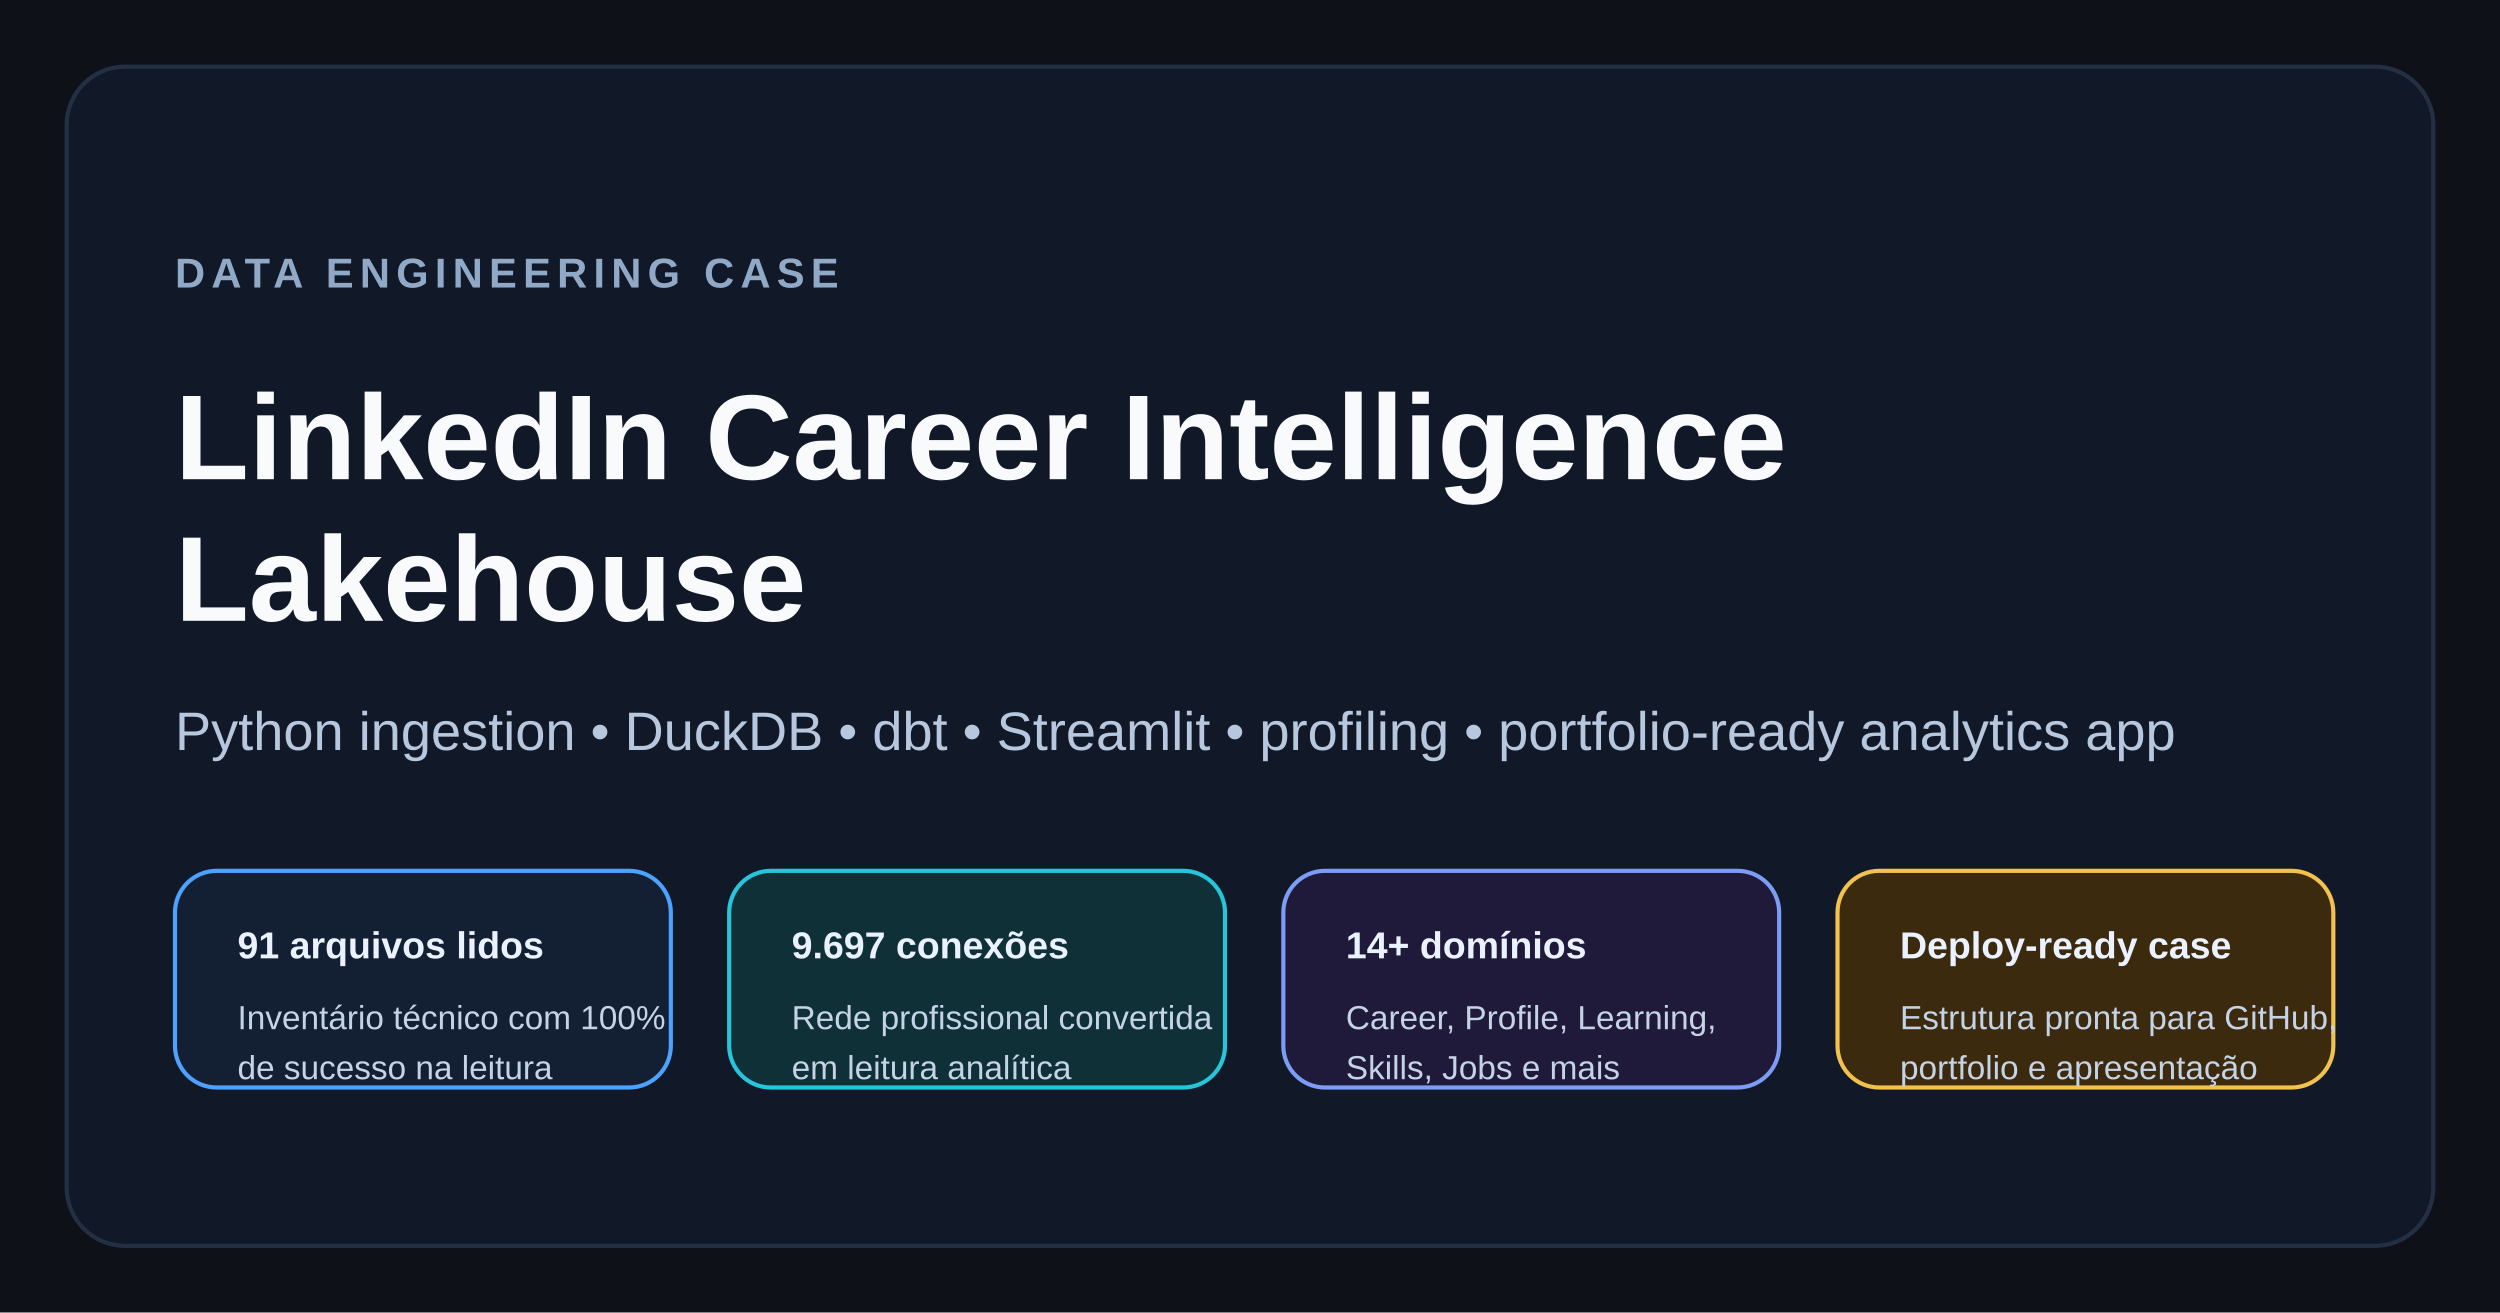
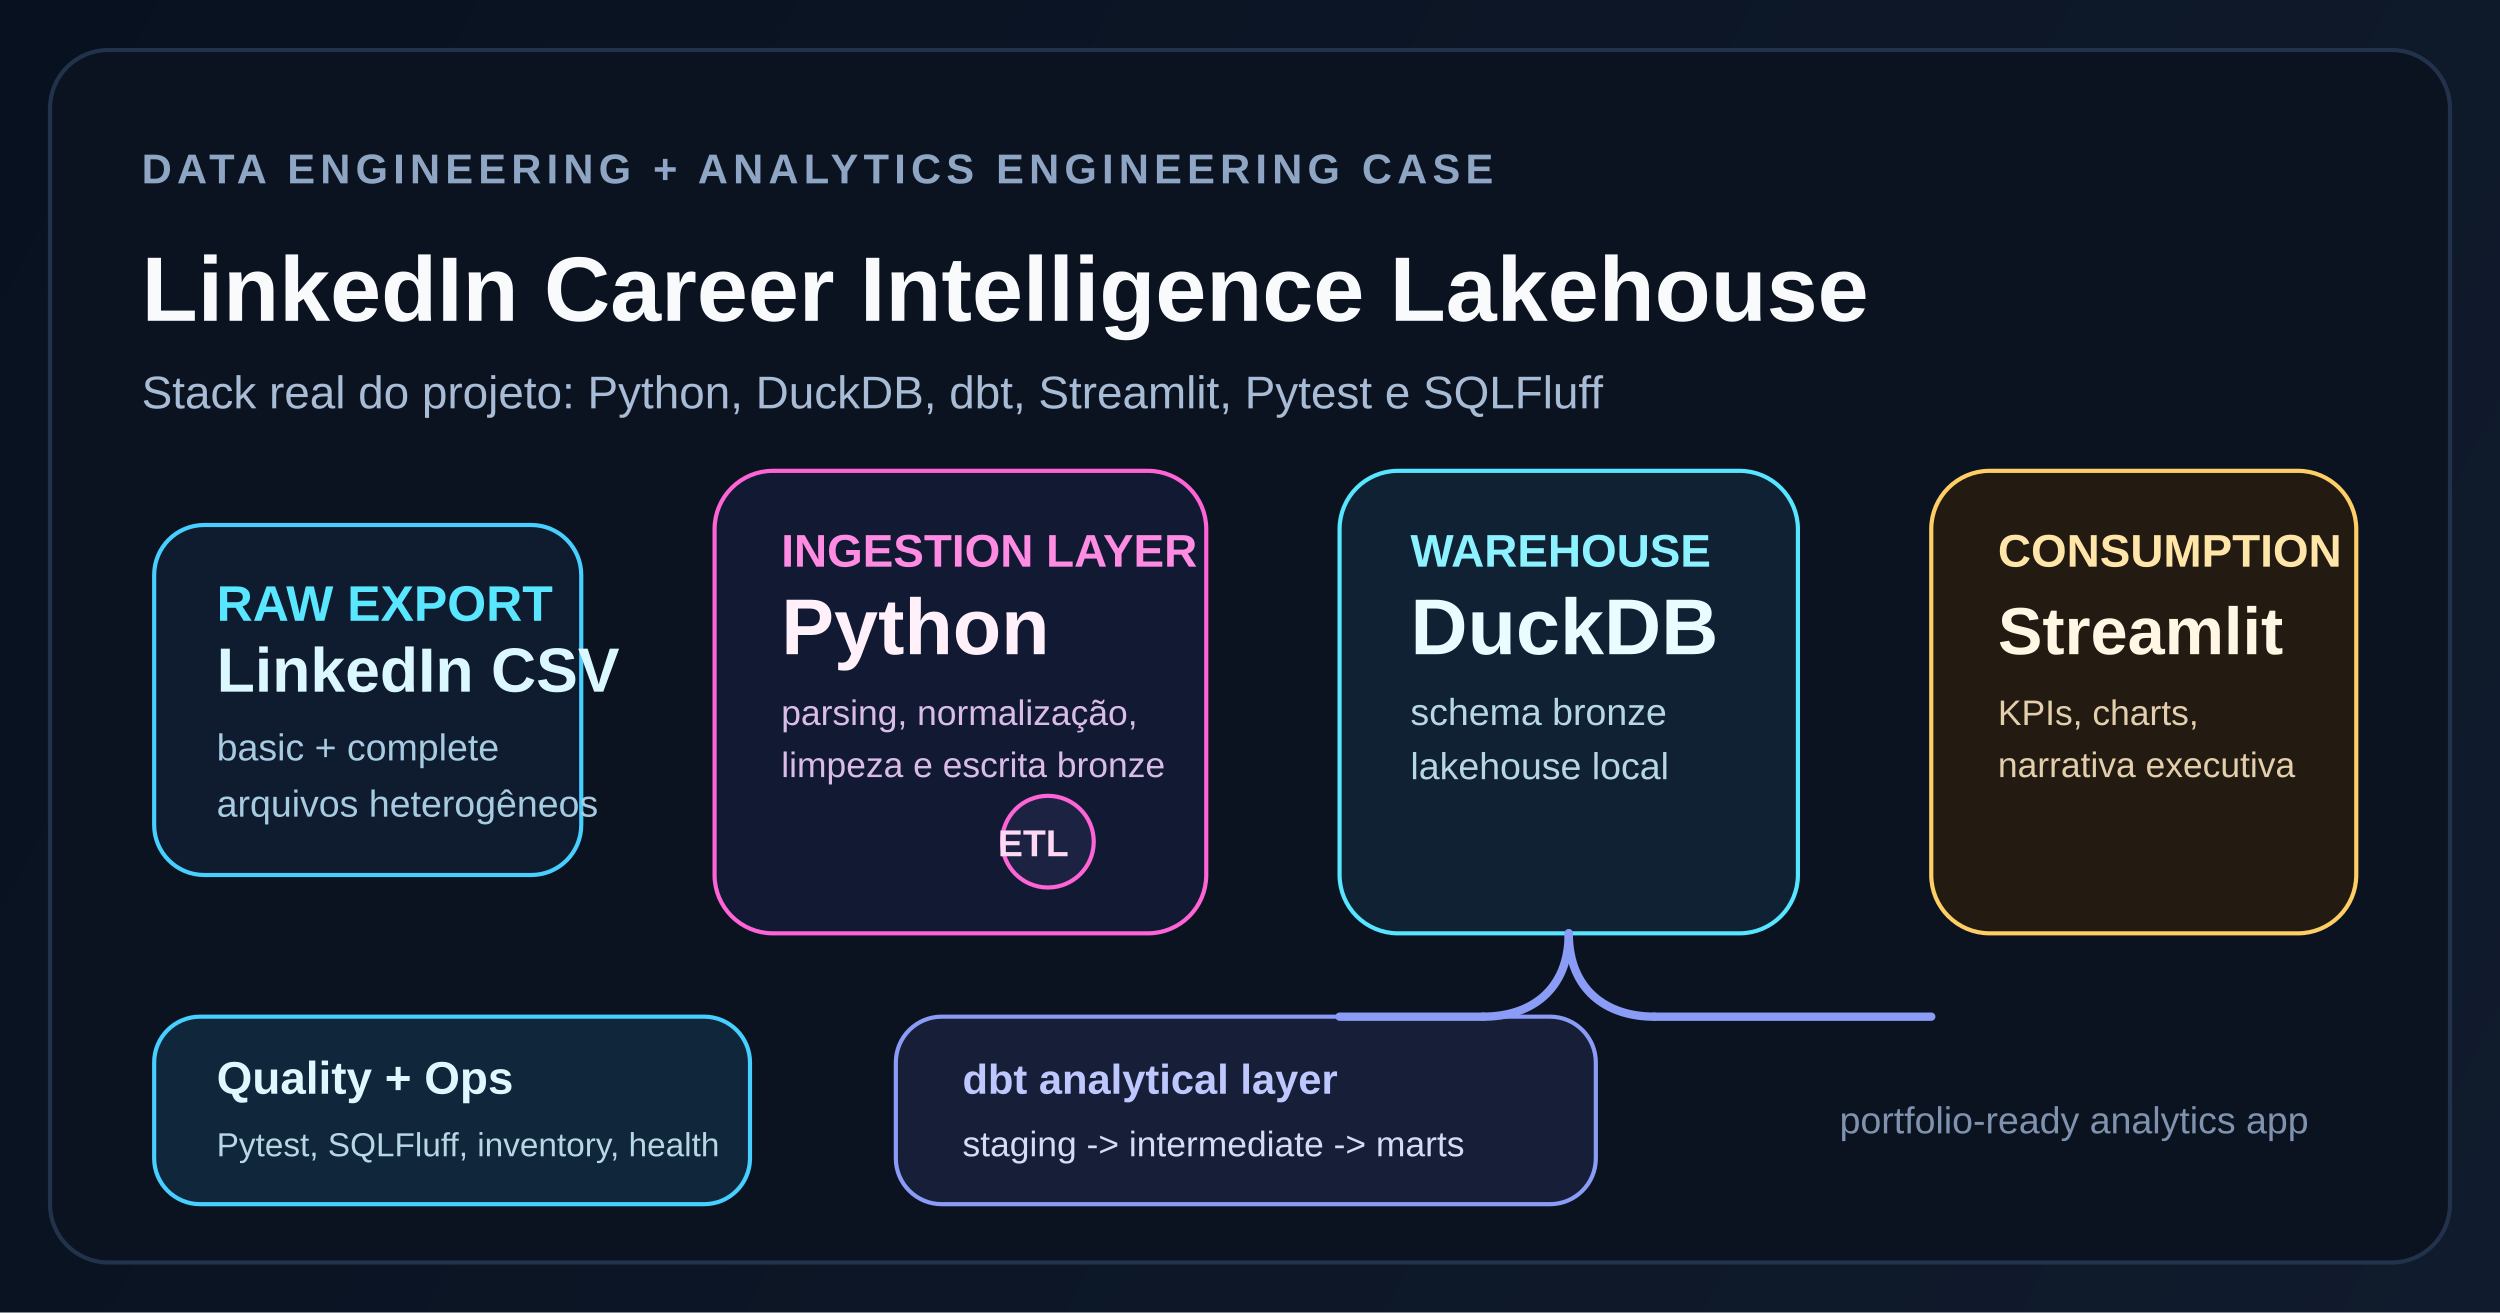
<svg xmlns="http://www.w3.org/2000/svg" width="1200" height="630" viewBox="0 0 1200 630" fill="none">
-   <rect width="1200" height="630" fill="#0E1117" />
-   <rect x="32" y="32" width="1136" height="566" rx="28" fill="#111827" stroke="#233044" stroke-width="2" />
-   <text x="84" y="138" fill="#8FA9C7" font-family="Segoe UI, Arial, sans-serif" font-size="20" font-weight="700" letter-spacing="3">DATA ENGINEERING CASE</text>
-   <text x="84" y="230" fill="#F8FAFC" font-family="Segoe UI, Arial, sans-serif" font-size="58" font-weight="800">LinkedIn Career Intelligence</text>
-   <text x="84" y="298" fill="#F8FAFC" font-family="Segoe UI, Arial, sans-serif" font-size="58" font-weight="800">Lakehouse</text>
-   <text x="84" y="360" fill="#B7C7DE" font-family="Segoe UI, Arial, sans-serif" font-size="26">Python ingestion • DuckDB • dbt • Streamlit • profiling • portfolio-ready analytics app</text>
-   <rect x="84" y="418" width="238" height="104" rx="20" fill="#132033" stroke="#4EA1FF" stroke-width="2" />
-   <text x="114" y="460" fill="#EAF2FF" font-family="Segoe UI, Arial, sans-serif" font-size="18" font-weight="700">91 arquivos lidos</text>
-   <text x="114" y="494" fill="#C5D3E6" font-family="Segoe UI, Arial, sans-serif" font-size="16">Inventário técnico com 100%</text>
-   <text x="114" y="518" fill="#C5D3E6" font-family="Segoe UI, Arial, sans-serif" font-size="16">de sucesso na leitura</text>
-   <rect x="350" y="418" width="238" height="104" rx="20" fill="#103038" stroke="#26C6DA" stroke-width="2" />
-   <text x="380" y="460" fill="#EAF2FF" font-family="Segoe UI, Arial, sans-serif" font-size="18" font-weight="700">9.697 conexões</text>
-   <text x="380" y="494" fill="#C5D3E6" font-family="Segoe UI, Arial, sans-serif" font-size="16">Rede profissional convertida</text>
-   <text x="380" y="518" fill="#C5D3E6" font-family="Segoe UI, Arial, sans-serif" font-size="16">em leitura analítica</text>
-   <rect x="616" y="418" width="238" height="104" rx="20" fill="#201A3A" stroke="#7C9CF5" stroke-width="2" />
-   <text x="646" y="460" fill="#EAF2FF" font-family="Segoe UI, Arial, sans-serif" font-size="18" font-weight="700">14+ domínios</text>
-   <text x="646" y="494" fill="#C5D3E6" font-family="Segoe UI, Arial, sans-serif" font-size="16">Career, Profile, Learning,</text>
-   <text x="646" y="518" fill="#C5D3E6" font-family="Segoe UI, Arial, sans-serif" font-size="16">Skills, Jobs e mais</text>
-   <rect x="882" y="418" width="238" height="104" rx="20" fill="#3B2A0D" stroke="#F2C14E" stroke-width="2" />
-   <text x="912" y="460" fill="#EAF2FF" font-family="Segoe UI, Arial, sans-serif" font-size="18" font-weight="700">Deploy-ready case</text>
-   <text x="912" y="494" fill="#C5D3E6" font-family="Segoe UI, Arial, sans-serif" font-size="16">Estrutura pronta para GitHub,</text>
-   <text x="912" y="518" fill="#C5D3E6" font-family="Segoe UI, Arial, sans-serif" font-size="16">portfolio e apresentação</text>
+   <defs>
+     <linearGradient id="bg" x1="0" y1="0" x2="1200" y2="630" gradientUnits="userSpaceOnUse">
+       <stop stop-color="#08111F" />
+       <stop offset="1" stop-color="#101B2D" />
+     </linearGradient>
+     <linearGradient id="cyanGlow" x1="0" y1="0" x2="1" y2="1">
+       <stop stop-color="#57E6FF" />
+       <stop offset="1" stop-color="#1FB6FF" />
+     </linearGradient>
+     <linearGradient id="pinkGlow" x1="0" y1="0" x2="1" y2="1">
+       <stop stop-color="#FF64D6" />
+       <stop offset="1" stop-color="#C96BFF" />
+     </linearGradient>
+     <linearGradient id="goldGlow" x1="0" y1="0" x2="1" y2="1">
+       <stop stop-color="#FFE082" />
+       <stop offset="1" stop-color="#FFB347" />
+     </linearGradient>
+     <filter id="softGlow" x="-40%" y="-40%" width="180%" height="180%">
+       <feGaussianBlur stdDeviation="8" result="blur" />
+       <feMerge>
+         <feMergeNode in="blur" />
+         <feMergeNode in="SourceGraphic" />
+       </feMerge>
+     </filter>
+   </defs>
+   <rect width="1200" height="630" fill="url(#bg)" />
+   <rect x="24" y="24" width="1152" height="582" rx="28" fill="#0B1321" stroke="#22324A" stroke-width="2" />
+   <text x="68" y="88" fill="#8EA5C4" font-family="Segoe UI, Arial, sans-serif" font-size="20" font-weight="700" letter-spacing="2.5">DATA ENGINEERING + ANALYTICS ENGINEERING CASE</text>
+   <text x="68" y="154" fill="#F8FAFC" font-family="Segoe UI, Arial, sans-serif" font-size="44" font-weight="800">LinkedIn Career Intelligence Lakehouse</text>
+   <text x="68" y="196" fill="#A9BCD6" font-family="Segoe UI, Arial, sans-serif" font-size="22">Stack real do projeto: Python, DuckDB, dbt, Streamlit, Pytest e SQLFluff</text>
+   <rect x="74" y="252" width="205" height="168" rx="24" fill="#0F1B2E" stroke="#46CFFF" stroke-width="2" />
+   <text x="104" y="298" fill="#58E7FF" font-family="Segoe UI, Arial, sans-serif" font-size="24" font-weight="700">RAW EXPORT</text>
+   <text x="104" y="332" fill="#DBF7FF" font-family="Segoe UI, Arial, sans-serif" font-size="30" font-weight="800">LinkedIn CSV</text>
+   <text x="104" y="365" fill="#A7CBE0" font-family="Segoe UI, Arial, sans-serif" font-size="18">basic + complete</text>
+   <text x="104" y="392" fill="#A7CBE0" font-family="Segoe UI, Arial, sans-serif" font-size="18">arquivos heterogêneos</text>
+   <rect x="343" y="226" width="236" height="222" rx="28" fill="#121A33" stroke="#FF64D6" stroke-width="2" />
+   <text x="375" y="272" fill="#FF8BE3" font-family="Segoe UI, Arial, sans-serif" font-size="22" font-weight="700">INGESTION LAYER</text>
+   <text x="375" y="314" fill="#FFF0FA" font-family="Segoe UI, Arial, sans-serif" font-size="38" font-weight="800">Python</text>
+   <text x="375" y="348" fill="#D9BCE8" font-family="Segoe UI, Arial, sans-serif" font-size="17">parsing, normalização,</text>
+   <text x="375" y="373" fill="#D9BCE8" font-family="Segoe UI, Arial, sans-serif" font-size="17">limpeza e escrita bronze</text>
+   <circle cx="503" cy="404" r="22" fill="#1B2242" stroke="#FF64D6" stroke-width="2" />
+   <text x="479" y="411" fill="#FFD8F3" font-family="Segoe UI, Arial, sans-serif" font-size="18" font-weight="700">ETL</text>
+   <rect x="643" y="226" width="220" height="222" rx="28" fill="#0F2133" stroke="#57E6FF" stroke-width="2" />
+   <text x="677" y="272" fill="#8DF2FF" font-family="Segoe UI, Arial, sans-serif" font-size="22" font-weight="700">WAREHOUSE</text>
+   <text x="677" y="314" fill="#E9FCFF" font-family="Segoe UI, Arial, sans-serif" font-size="38" font-weight="800">DuckDB</text>
+   <text x="677" y="348" fill="#B8D7E4" font-family="Segoe UI, Arial, sans-serif" font-size="18">schema bronze</text>
+   <text x="677" y="374" fill="#B8D7E4" font-family="Segoe UI, Arial, sans-serif" font-size="18">lakehouse local</text>
+   <rect x="927" y="226" width="204" height="222" rx="28" fill="#231B12" stroke="#FFCF66" stroke-width="2" />
+   <text x="959" y="272" fill="#FFE5A8" font-family="Segoe UI, Arial, sans-serif" font-size="22" font-weight="700">CONSUMPTION</text>
+   <text x="959" y="314" fill="#FFF7E4" font-family="Segoe UI, Arial, sans-serif" font-size="32" font-weight="800">Streamlit</text>
+   <text x="959" y="348" fill="#E4CFAD" font-family="Segoe UI, Arial, sans-serif" font-size="17">KPIs, charts,</text>
+   <text x="959" y="373" fill="#E4CFAD" font-family="Segoe UI, Arial, sans-serif" font-size="17">narrativa executiva</text>
+   <path d="M279 336H343" stroke="url(#cyanGlow)" stroke-width="6" stroke-linecap="round" filter="url(#softGlow)" />
+   <path d="M579 336H643" stroke="url(#pinkGlow)" stroke-width="6" stroke-linecap="round" filter="url(#softGlow)" />
+   <path d="M863 336H927" stroke="url(#goldGlow)" stroke-width="6" stroke-linecap="round" filter="url(#softGlow)" />
+   <rect x="430" y="488" width="336" height="90" rx="22" fill="#161F37" stroke="#8B9CF7" stroke-width="2" />
+   <text x="462" y="525" fill="#BEC8FF" font-family="Segoe UI, Arial, sans-serif" font-size="20" font-weight="700">dbt analytical layer</text>
+   <text x="462" y="555" fill="#D6DCF8" font-family="Segoe UI, Arial, sans-serif" font-size="17">staging -&gt; intermediate -&gt; marts</text>
+   <path d="M753 448C753 475 735 488 712 488" stroke="#8B9CF7" stroke-width="4" stroke-linecap="round" />
+   <path d="M753 448C753 475 771 488 794 488" stroke="#8B9CF7" stroke-width="4" stroke-linecap="round" />
+   <path d="M712 488H643" stroke="#8B9CF7" stroke-width="4" stroke-linecap="round" />
+   <path d="M794 488H927" stroke="#8B9CF7" stroke-width="4" stroke-linecap="round" />
+   <rect x="74" y="488" width="286" height="90" rx="22" fill="#10263B" stroke="#46CFFF" stroke-width="2" />
+   <text x="104" y="525" fill="#DFF8FF" font-family="Segoe UI, Arial, sans-serif" font-size="22" font-weight="700">Quality + Ops</text>
+   <text x="104" y="555" fill="#B8D7E4" font-family="Segoe UI, Arial, sans-serif" font-size="16">Pytest, SQLFluff, inventory, health</text>
+   <text x="883" y="544" fill="#7F93AF" font-family="Segoe UI, Arial, sans-serif" font-size="18">portfolio-ready analytics app</text>
</svg>
